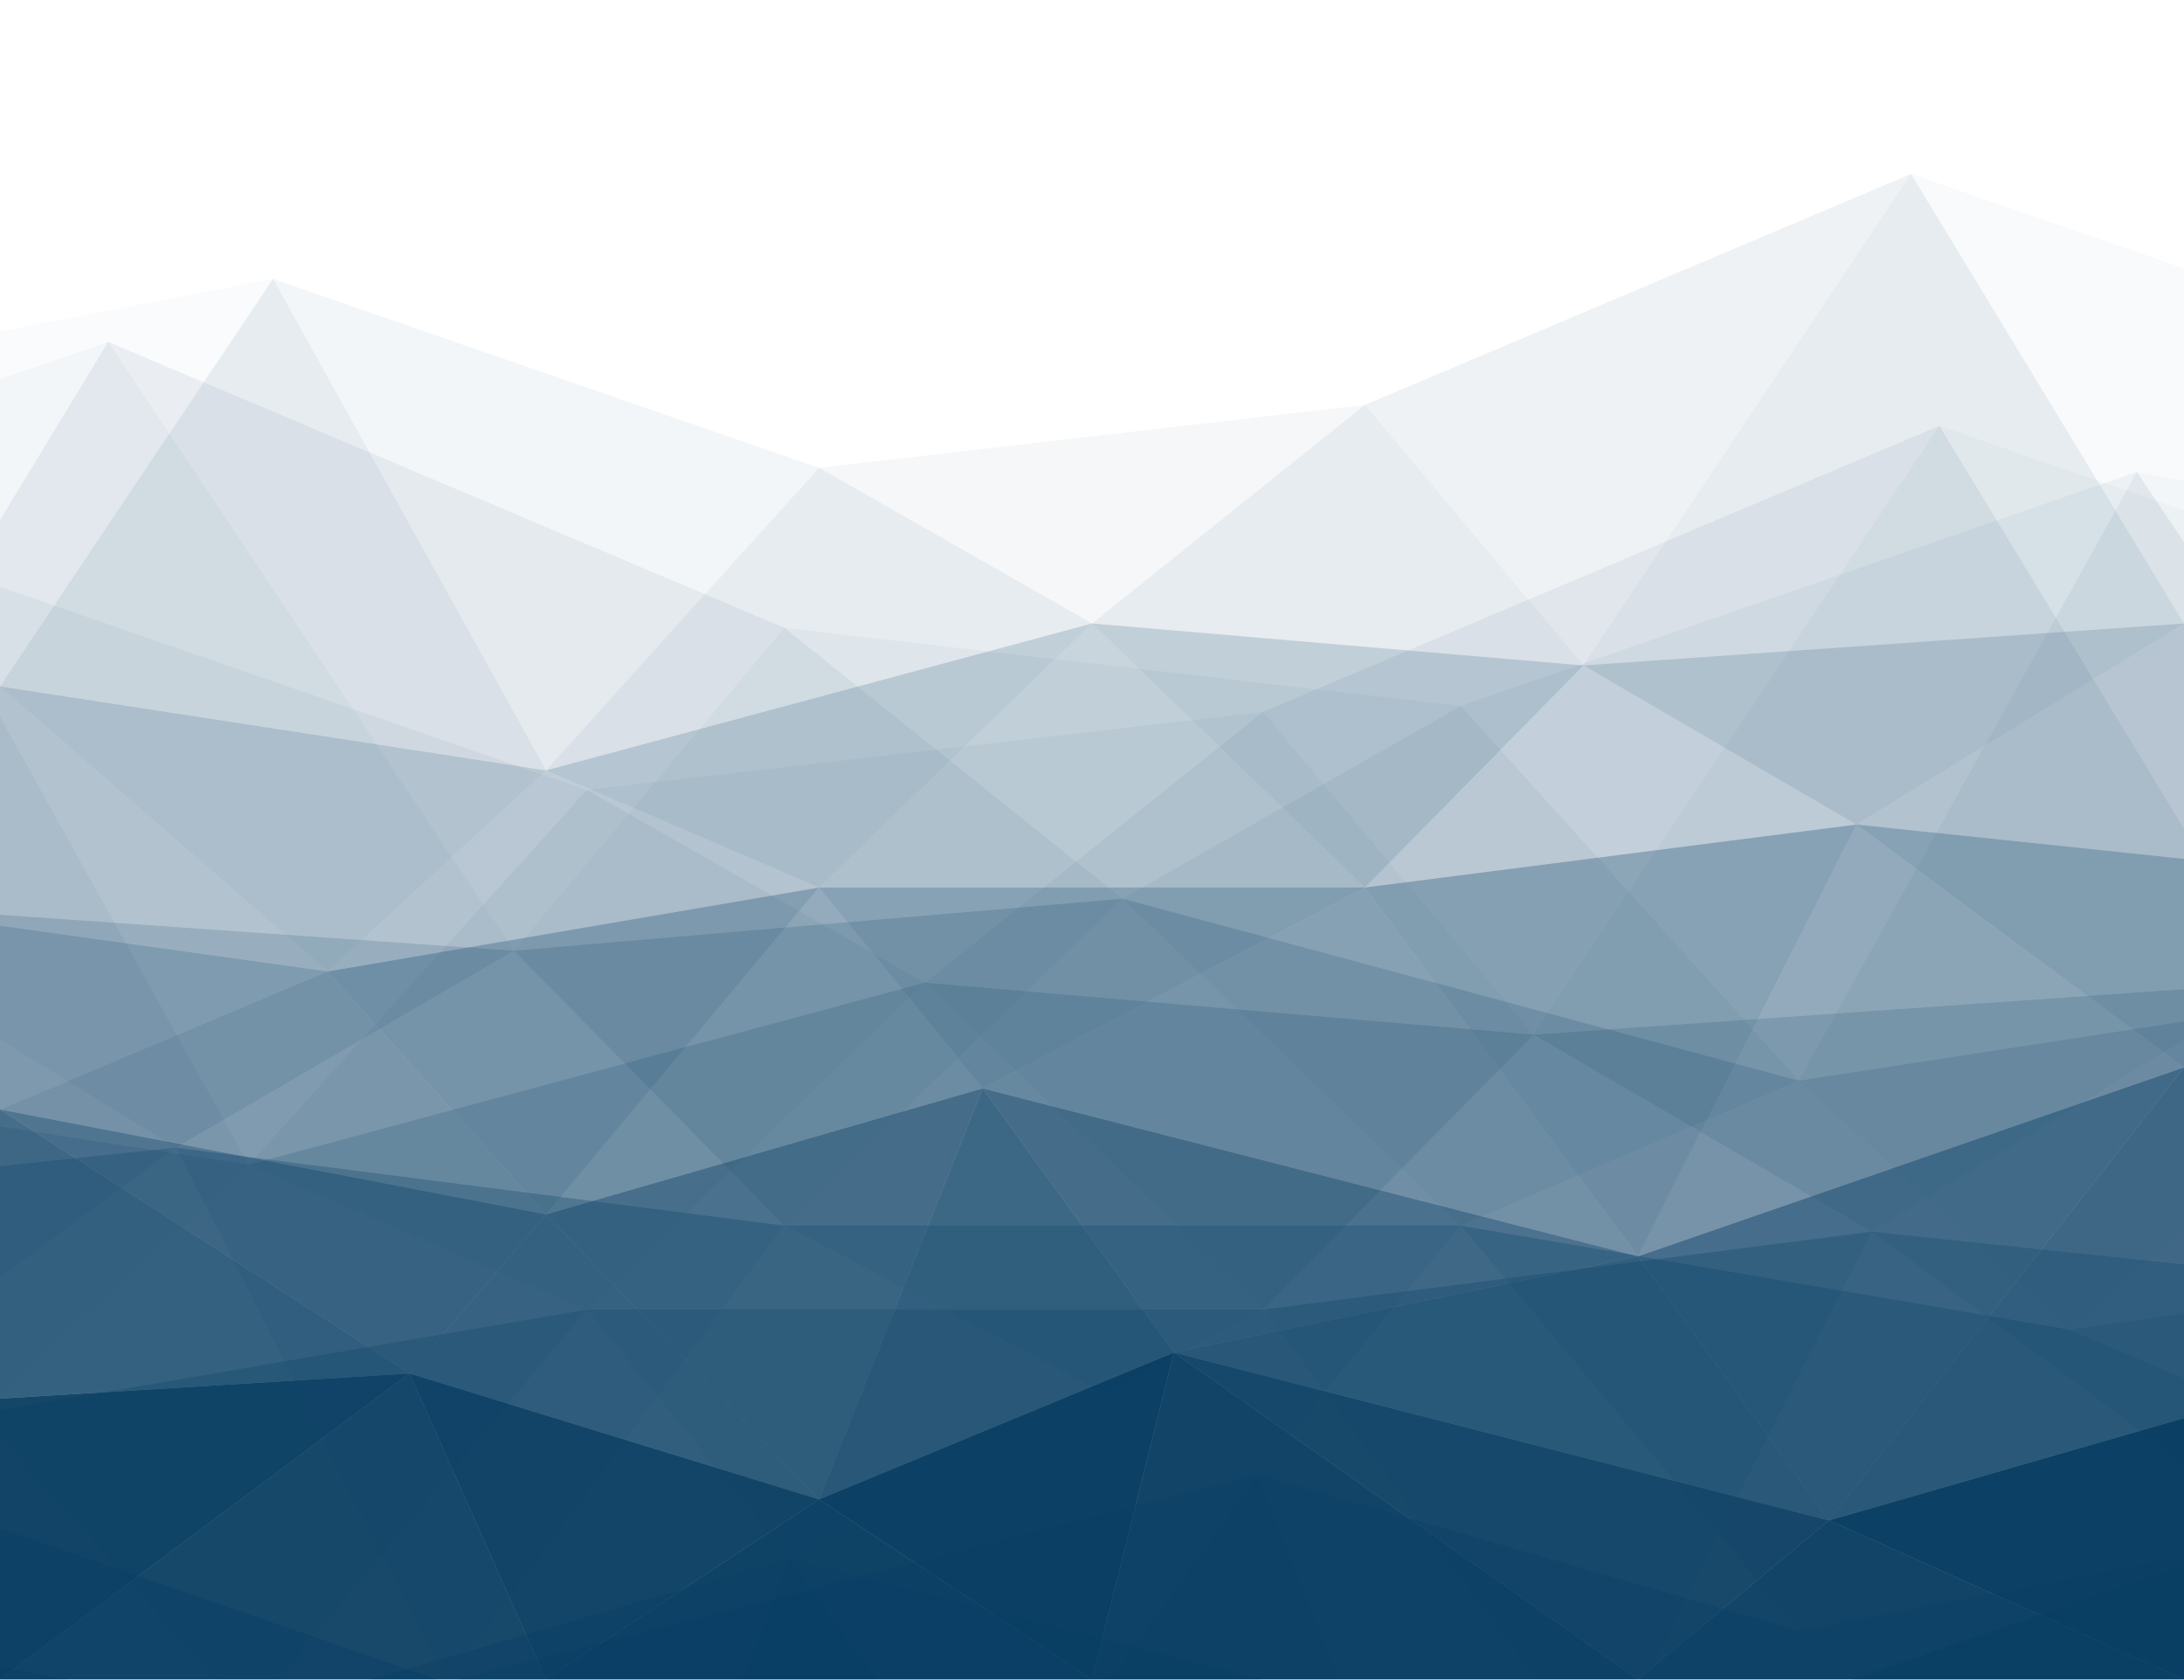
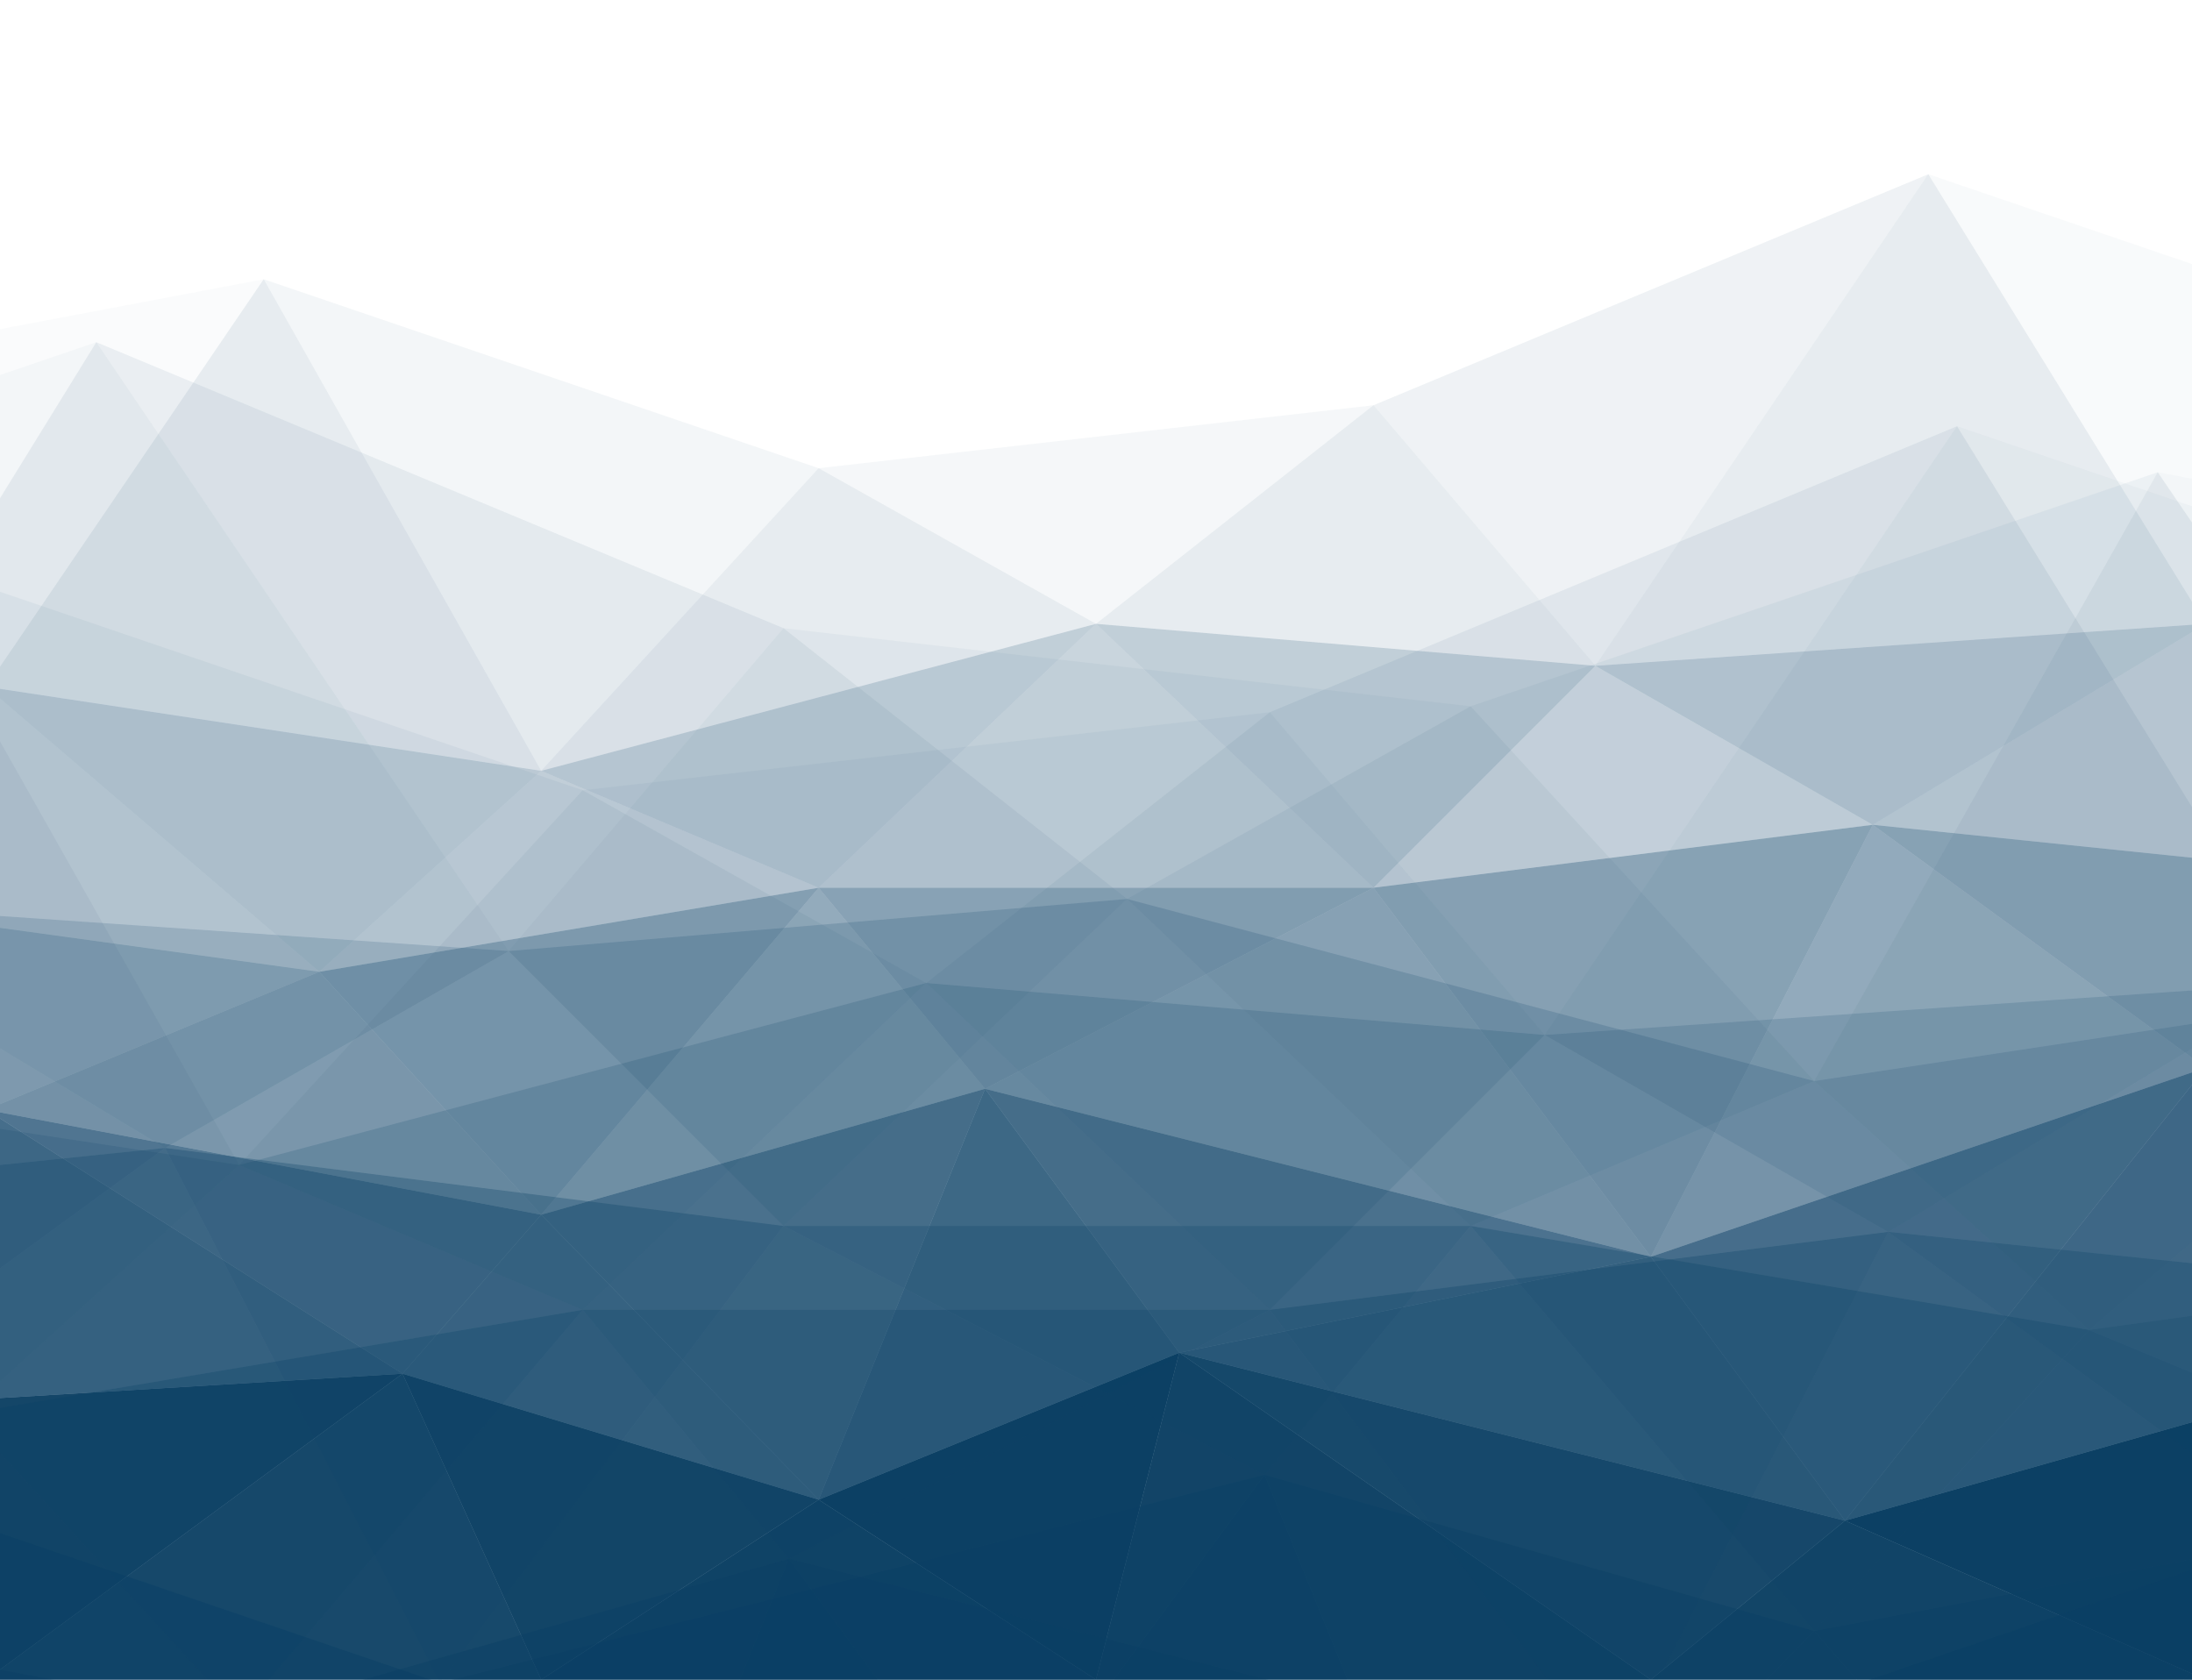
- <svg xmlns="http://www.w3.org/2000/svg" xmlns:xlink="http://www.w3.org/1999/xlink" version="1.1" id="Layer_1" x="0px" y="0px" viewBox="0 0 1966.3 1512" style="enable-background:new 0 0 1966.3 1512;" xml:space="preserve">
-   <style type="text/css">
- 	.st0{clip-path:url(#SVGID_2_);}
- 	.st1{opacity:0.9;fill:#073A5C;enable-background:new    ;}
- 	.st2{opacity:0.95;fill:#073A5C;enable-background:new    ;}
- 	.st3{opacity:0.85;fill:#073A5C;enable-background:new    ;}
- 	.st4{opacity:0.92;fill:#073A5C;enable-background:new    ;}
- 	.st5{opacity:0.65;fill:#083E64;enable-background:new    ;}
- 	.st6{opacity:0.63;fill:#083E64;enable-background:new    ;}
- 	.st7{opacity:0.6;fill:#083E64;enable-background:new    ;}
- 	.st8{opacity:0.34;fill:#083E64;enable-background:new    ;}
- 	.st9{opacity:0.4;fill:#083E64;enable-background:new    ;}
- 	.st10{opacity:0.42;fill:#083E64;enable-background:new    ;}
- 	.st11{opacity:0.35;fill:#083E64;enable-background:new    ;}
- 	.st12{opacity:0.37;fill:#083E64;enable-background:new    ;}
- 	.st13{opacity:0.2;fill:#083E64;enable-background:new    ;}
- 	.st14{opacity:0.24;fill:#083E64;enable-background:new    ;}
- 	.st15{opacity:0.15;fill:#083E64;enable-background:new    ;}
- 	.st16{opacity:0.25;fill:#083E64;enable-background:new    ;}
- 	.st17{opacity:0.22;fill:#083E64;enable-background:new    ;}
- 	.st18{opacity:0.23;fill:#083E64;enable-background:new    ;}
- 	.st19{opacity:3.000000e-02;fill:#083E64;enable-background:new    ;}
- 	.st20{opacity:2.000000e-02;fill:#083E64;enable-background:new    ;}
- 	.st21{opacity:0.1;fill:#083E64;enable-background:new    ;}
- 	.st22{opacity:7.000000e-02;fill:#083E64;enable-background:new    ;}
- 	.st23{opacity:4.000000e-02;fill:#083E64;enable-background:new    ;}
- 	.st24{opacity:5.000000e-02;fill:#083E64;enable-background:new    ;}
- </style>
-   <g>
-     <defs>
-       <rect id="SVGID_1_" x="0" y="-0.3" width="1966.3" height="1512.2" />
-     </defs>
-     <clipPath id="SVGID_2_">
-       <use xlink:href="#SVGID_1_" style="overflow:visible;" />
+ <svg xmlns="http://www.w3.org/2000/svg" id="Layer_1" data-name="Layer 1" viewBox="0 0 1953.68 1497">
+   <defs>
+     <style>.cls-1{fill:none;}.cls-2{clip-path:url(#clip-path);}.cls-3,.cls-4,.cls-5,.cls-6{fill:#073a5c;}.cls-3{opacity:0.9;}.cls-10,.cls-11,.cls-12,.cls-13,.cls-14,.cls-15,.cls-16,.cls-17,.cls-18,.cls-19,.cls-20,.cls-21,.cls-22,.cls-23,.cls-24,.cls-25,.cls-26,.cls-3,.cls-4,.cls-5,.cls-6,.cls-7,.cls-8,.cls-9{isolation:isolate;}.cls-4{opacity:0.95;}.cls-5{opacity:0.85;}.cls-6{opacity:0.92;}.cls-10,.cls-11,.cls-12,.cls-13,.cls-14,.cls-15,.cls-16,.cls-17,.cls-18,.cls-19,.cls-20,.cls-21,.cls-22,.cls-23,.cls-24,.cls-25,.cls-26,.cls-7,.cls-8,.cls-9{fill:#083e64;}.cls-7{opacity:0.65;}.cls-8{opacity:0.63;}.cls-9{opacity:0.6;}.cls-10{opacity:0.34;}.cls-11{opacity:0.4;}.cls-12{opacity:0.42;}.cls-13{opacity:0.35;}.cls-14{opacity:0.37;}.cls-15{opacity:0.2;}.cls-16{opacity:0.24;}.cls-17{opacity:0.15;}.cls-18{opacity:0.25;}.cls-19{opacity:0.22;}.cls-20{opacity:0.23;}.cls-21{opacity:0.03;}.cls-22{opacity:0.02;}.cls-23{opacity:0.1;}.cls-24{opacity:0.07;}.cls-25{opacity:0.04;}.cls-26{opacity:0.05;}</style>
+     <clipPath id="clip-path">
+       <rect class="cls-1" x="-12.16" width="1978" height="1497" />
    </clipPath>
-     <g class="st0">
-       <polygon class="st1" points="368.7,1236.5 0,1511.9 -245.8,1274.3   " />
-       <polygon class="st2" points="2236.7,1198.7 1966.3,1511.9 1646.8,1368.8   " />
-       <polygon class="st3" points="0,1511.9 368.7,1236.5 491.6,1511.9   " />
-       <polygon class="st1" points="737.4,1349.9 491.6,1511.9 368.7,1236.5   " />
-       <polygon class="st4" points="491.6,1511.9 737.4,1349.9 983.2,1511.9   " />
-       <polygon class="st2" points="1056.9,1217.6 983.2,1511.9 737.4,1349.9   " />
-       <polygon class="st1" points="983.2,1511.9 1056.9,1217.6 1474.7,1511.9   " />
-       <polygon class="st3" points="1646.8,1368.8 1474.7,1511.9 1056.9,1217.6   " />
-       <polygon class="st1" points="1474.7,1511.9 1646.8,1368.8 1966.3,1511.9   " />
-       <polygon class="st5" points="1646.8,1368.8 1966.3,961 2236.7,1198.7   " />
-       <polygon class="st5" points="-245.8,1274.3 0,998.8 368.7,1236.5   " />
-       <polygon class="st6" points="1966.3,961 1646.8,1368.8 1474.7,1131.1   " />
-       <polygon class="st5" points="1056.9,1217.6 1474.7,1131.1 1646.8,1368.8   " />
-       <polygon class="st7" points="1474.7,1131.1 1056.9,1217.6 884.8,979.9   " />
-       <polygon class="st5" points="737.4,1349.9 884.8,979.9 1056.9,1217.6   " />
-       <polygon class="st7" points="884.8,979.9 737.4,1349.9 491.6,1093.3   " />
-       <polygon class="st7" points="368.7,1236.5 491.6,1093.3 737.4,1349.9   " />
-       <polygon class="st7" points="491.6,1093.3 368.7,1236.5 0,998.8   " />
-       <polygon class="st8" points="294.9,874.6 0,998.8 -245.8,799   " />
-       <polygon class="st9" points="2212.1,799 1966.3,961 1671.4,742.3   " />
-       <polygon class="st9" points="0,998.8 294.9,874.6 491.6,1093.3   " />
-       <polygon class="st10" points="737.4,799 491.6,1093.3 294.9,874.6   " />
-       <polygon class="st11" points="491.6,1093.3 737.4,799 884.8,979.9   " />
-       <polygon class="st9" points="1228.9,799 884.8,979.9 737.4,799   " />
-       <polygon class="st12" points="884.8,979.9 1228.9,799 1474.7,1131.1   " />
-       <polygon class="st9" points="1671.4,742.3 1474.7,1131.1 1228.9,799   " />
-       <polygon class="st11" points="1474.7,1131.1 1671.4,742.3 1966.3,961   " />
-       <polygon class="st13" points="1671.4,742.3 1966.3,561.3 2212.1,799   " />
-       <polygon class="st13" points="-245.8,799 0,618 294.9,874.6   " />
-       <polygon class="st14" points="1966.3,561.3 1671.4,742.3 1425.6,599.1   " />
-       <polygon class="st15" points="1228.9,799 1425.6,599.1 1671.4,742.3   " />
-       <polygon class="st16" points="1425.6,599.1 1228.9,799 983.2,561.3   " />
-       <polygon class="st17" points="737.4,799 983.2,561.3 1228.9,799   " />
-       <polygon class="st16" points="983.2,561.3 737.4,799 491.6,693.6   " />
-       <polygon class="st13" points="294.9,874.6 491.6,693.6 737.4,799   " />
-       <polygon class="st18" points="491.6,693.6 294.9,874.6 0,618   " />
-       <polygon class="st19" points="1720.5,156.6 1966.3,561.3 2212.1,326.7   " />
-       <polygon class="st20" points="-245.8,345.6 0,618 245.8,251.1   " />
-       <polygon class="st21" points="1966.3,561.3 1720.5,156.6 1425.6,599.1   " />
-       <polygon class="st22" points="1228.9,364.5 1425.6,599.1 1720.5,156.6   " />
-       <polygon class="st21" points="1425.6,599.1 1228.9,364.5 983.2,561.3   " />
-       <polygon class="st23" points="737.4,421.2 983.2,561.3 1228.9,364.5   " />
-       <polygon class="st21" points="983.2,561.3 737.4,421.2 491.6,693.6   " />
-       <polygon class="st24" points="245.8,251.1 491.6,693.6 737.4,421.2   " />
-       <polygon class="st21" points="491.6,693.6 245.8,251.1 0,618   " />
-       <polygon class="st1" points="1771.7,1645.2 2228.3,1986.4 2532.7,1692   " />
-       <polygon class="st2" points="-541.8,1598.4 -207,1986.4 188.7,1809.1   " />
-       <polygon class="st3" points="2228.3,1986.4 1771.7,1645.2 1619.5,1986.4   " />
-       <polygon class="st1" points="1315.1,1785.7 1619.5,1986.4 1771.7,1645.2   " />
-       <polygon class="st4" points="1619.5,1986.4 1315.1,1785.7 1010.7,1986.4   " />
-       <polygon class="st2" points="919.3,1621.8 1010.7,1986.4 1315.1,1785.7   " />
-       <polygon class="st1" points="1010.7,1986.4 919.3,1621.8 401.8,1986.4   " />
-       <polygon class="st3" points="188.7,1809.1 401.8,1986.4 919.3,1621.8   " />
-       <polygon class="st1" points="401.8,1986.4 188.7,1809.1 -207,1986.4   " />
-       <polygon class="st5" points="188.7,1809.1 -207,1304.1 -541.8,1598.4   " />
-       <polygon class="st5" points="2532.7,1692 2228.3,1350.9 1771.7,1645.2   " />
-       <polygon class="st6" points="-207,1304.1 188.7,1809.1 401.8,1514.8   " />
-       <polygon class="st5" points="919.3,1621.8 401.8,1514.8 188.7,1809.1   " />
-       <polygon class="st7" points="401.8,1514.8 919.3,1621.8 1132.4,1327.5   " />
-       <polygon class="st5" points="1315.1,1785.7 1132.4,1327.5 919.3,1621.8   " />
-       <polygon class="st7" points="1132.4,1327.5 1315.1,1785.7 1619.5,1468   " />
-       <polygon class="st7" points="1771.7,1645.2 1619.5,1468 1315.1,1785.7   " />
-       <polygon class="st7" points="1619.5,1468 1771.7,1645.2 2228.3,1350.9   " />
-       <polygon class="st8" points="1863,1197 2228.3,1350.9 2532.7,1103.4   " />
-       <polygon class="st9" points="-511.4,1103.4 -207,1304.1 158.3,1033.2   " />
-       <polygon class="st9" points="2228.3,1350.9 1863,1197 1619.5,1468   " />
-       <polygon class="st10" points="1315.1,1103.4 1619.5,1468 1863,1197   " />
-       <polygon class="st11" points="1619.5,1468 1315.1,1103.4 1132.4,1327.5   " />
-       <polygon class="st9" points="706.2,1103.4 1132.4,1327.5 1315.1,1103.4   " />
-       <polygon class="st12" points="1132.4,1327.5 706.2,1103.4 401.8,1514.8   " />
-       <polygon class="st9" points="158.3,1033.2 401.8,1514.8 706.2,1103.4   " />
-       <polygon class="st11" points="401.8,1514.8 158.3,1033.2 -207,1304.1   " />
-       <polygon class="st13" points="158.3,1033.2 -207,809.1 -511.4,1103.4   " />
-       <polygon class="st13" points="2532.7,1103.4 2228.3,879.3 1863,1197   " />
-       <polygon class="st14" points="-207,809.1 158.3,1033.2 462.7,855.9   " />
-       <polygon class="st15" points="706.3,1103.4 462.7,855.9 158.3,1033.2   " />
-       <polygon class="st16" points="462.7,855.9 706.3,1103.4 1010.7,809.1   " />
-       <polygon class="st17" points="1315.1,1103.4 1010.7,809.1 706.3,1103.4   " />
-       <polygon class="st16" points="1010.7,809.1 1315.1,1103.4 1619.5,972.9   " />
-       <polygon class="st13" points="1863,1197 1619.5,972.9 1315.1,1103.4   " />
-       <polygon class="st18" points="1619.5,972.9 1863,1197 2228.3,879.3   " />
-       <polygon class="st19" points="97.4,307.8 -207,809.1 -511.4,518.5   " />
-       <polygon class="st20" points="2532.7,541.9 2228.3,879.3 1923.9,424.9   " />
-       <polygon class="st21" points="-207,809.1 97.4,307.8 462.7,855.9   " />
-       <polygon class="st22" points="706.3,565.3 462.7,855.9 97.4,307.8   " />
-       <polygon class="st21" points="462.7,855.9 706.3,565.3 1010.7,809.1   " />
-       <polygon class="st23" points="1315.1,635.6 1010.7,809.1 706.3,565.3   " />
-       <polygon class="st21" points="1010.7,809.1 1315.1,635.6 1619.5,972.9   " />
-       <polygon class="st24" points="1923.9,424.9 1619.5,972.9 1315.1,635.6   " />
-       <polygon class="st21" points="1619.5,972.9 1923.9,424.9 2228.3,879.3   " />
-       <polygon class="st1" points="71.7,1720.8 -384.9,2062 -689.3,1767.7   " />
-       <polygon class="st2" points="2385.3,1674 2050.4,2062 1654.7,1884.7   " />
-       <polygon class="st3" points="-384.9,2062 71.7,1720.8 223.9,2062   " />
-       <polygon class="st1" points="528.3,1861.3 223.9,2062 71.7,1720.8   " />
-       <polygon class="st4" points="223.9,2062 528.3,1861.3 832.7,2062   " />
-       <polygon class="st2" points="924.1,1697.4 832.7,2062 528.3,1861.3   " />
-       <polygon class="st1" points="832.7,2062 924.1,1697.4 1441.6,2062   " />
-       <polygon class="st3" points="1654.7,1884.7 1441.6,2062 924.1,1697.4   " />
-       <polygon class="st1" points="1441.6,2062 1654.7,1884.7 2050.4,2062   " />
-       <polygon class="st5" points="1654.7,1884.7 2050.4,1379.7 2385.3,1674   " />
-       <polygon class="st5" points="-689.3,1767.7 -384.9,1426.5 71.7,1720.8   " />
-       <polygon class="st6" points="2050.4,1379.7 1654.7,1884.7 1441.6,1590.4   " />
-       <polygon class="st5" points="924.1,1697.4 1441.6,1590.4 1654.7,1884.7   " />
-       <polygon class="st7" points="1441.6,1590.4 924.1,1697.4 711,1403.1   " />
-       <polygon class="st5" points="528.3,1861.3 711,1403.1 924.1,1697.4   " />
-       <polygon class="st7" points="711,1403.1 528.3,1861.3 223.9,1543.6   " />
-       <polygon class="st7" points="71.7,1720.8 223.9,1543.6 528.3,1861.3   " />
-       <polygon class="st7" points="223.9,1543.6 71.7,1720.8 -384.9,1426.5   " />
-       <polygon class="st8" points="-19.6,1272.7 -384.9,1426.5 -689.3,1179   " />
-       <polygon class="st9" points="2354.8,1179 2050.4,1379.7 1685.1,1108.8   " />
-       <polygon class="st9" points="-384.9,1426.5 -19.6,1272.7 223.9,1543.6   " />
-       <polygon class="st10" points="528.3,1179 223.9,1543.6 -19.6,1272.7   " />
-       <polygon class="st11" points="223.9,1543.6 528.3,1179 711,1403.1   " />
-       <polygon class="st9" points="1137.2,1179 711,1403.1 528.3,1179   " />
-       <polygon class="st12" points="711,1403.1 1137.2,1179 1441.6,1590.4   " />
-       <polygon class="st9" points="1685.1,1108.8 1441.6,1590.4 1137.2,1179   " />
-       <polygon class="st11" points="1441.6,1590.4 1685.1,1108.8 2050.4,1379.7   " />
-       <polygon class="st13" points="1685.1,1108.8 2050.4,884.7 2354.8,1179   " />
-       <polygon class="st13" points="-689.3,1179 -384.9,954.9 -19.6,1272.7   " />
-       <polygon class="st14" points="2050.4,884.7 1685.1,1108.8 1380.7,931.5   " />
-       <polygon class="st15" points="1137.1,1179 1380.7,931.5 1685.1,1108.8   " />
-       <polygon class="st16" points="1380.7,931.5 1137.1,1179 832.7,884.7   " />
-       <polygon class="st17" points="528.3,1179 832.7,884.7 1137.1,1179   " />
-       <polygon class="st16" points="832.7,884.7 528.3,1179 223.9,1048.6   " />
-       <polygon class="st13" points="-19.6,1272.7 223.9,1048.6 528.3,1179   " />
-       <polygon class="st18" points="223.9,1048.6 -19.6,1272.7 -384.9,954.9   " />
-       <polygon class="st19" points="1746,383.4 2050.4,884.7 2354.8,594.1   " />
-       <polygon class="st20" points="-689.3,617.5 -384.9,954.9 -80.5,500.5   " />
-       <polygon class="st21" points="2050.4,884.7 1746,383.4 1380.7,931.5   " />
-       <polygon class="st22" points="1137.1,640.9 1380.7,931.5 1746,383.4   " />
-       <polygon class="st21" points="1380.7,931.5 1137.1,640.9 832.7,884.7   " />
-       <polygon class="st23" points="528.3,711.2 832.7,884.7 1137.1,640.9   " />
-       <polygon class="st21" points="832.7,884.7 528.3,711.2 223.9,1048.6   " />
-       <polygon class="st24" points="-80.5,500.5 223.9,1048.6 528.3,711.2   " />
-       <polygon class="st21" points="223.9,1048.6 -80.5,500.5 -384.9,954.9   " />
-     </g>
+   </defs>
+   <g class="cls-2">
+     <polygon class="cls-3" points="358.74 1224.3 -12.16 1497 -259.36 1261.7 358.74 1224.3" />
+   </g>
+   <g class="cls-2">
+     <polygon class="cls-4" points="2237.84 1186.9 1965.84 1497 1644.44 1355.3 2237.84 1186.9" />
+   </g>
+   <g class="cls-2">
+     <polygon class="cls-5" points="-12.16 1497 358.74 1224.3 482.34 1497 -12.16 1497" />
+   </g>
+   <g class="cls-2">
+     <polygon class="cls-3" points="729.64 1336.6 482.34 1497 358.74 1224.3 729.64 1336.6" />
+   </g>
+   <g class="cls-2">
+     <polygon class="cls-6" points="482.34 1497 729.64 1336.6 976.84 1497 482.34 1497" />
+   </g>
+   <g class="cls-2">
+     <polygon class="cls-4" points="1051.04 1205.6 976.84 1497 729.64 1336.6 1051.04 1205.6" />
+   </g>
+   <g class="cls-2">
+     <polygon class="cls-3" points="976.84 1497 1051.04 1205.6 1471.34 1497 976.84 1497" />
+   </g>
+   <g class="cls-2">
+     <polygon class="cls-5" points="1644.44 1355.3 1471.34 1497 1051.04 1205.6 1644.44 1355.3" />
+   </g>
+   <g class="cls-2">
+     <polygon class="cls-3" points="1471.34 1497 1644.44 1355.3 1965.84 1497 1471.34 1497" />
+   </g>
+   <g class="cls-2">
+     <polygon class="cls-7" points="1644.44 1355.3 1965.84 951.6 2237.84 1186.9 1644.44 1355.3" />
+   </g>
+   <g class="cls-2">
+     <polygon class="cls-7" points="-259.36 1261.7 -12.16 989.1 358.74 1224.3 -259.36 1261.7" />
+   </g>
+   <g class="cls-2">
+     <polygon class="cls-8" points="1965.84 951.6 1644.44 1355.3 1471.34 1120.1 1965.84 951.6" />
+   </g>
+   <g class="cls-2">
+     <polygon class="cls-7" points="1051.04 1205.6 1471.34 1120.1 1644.44 1355.3 1051.04 1205.6" />
+   </g>
+   <g class="cls-2">
+     <polygon class="cls-9" points="1471.34 1120.1 1051.04 1205.6 877.94 970.4 1471.34 1120.1" />
+   </g>
+   <g class="cls-2">
+     <polygon class="cls-7" points="729.64 1336.6 877.94 970.4 1051.04 1205.6 729.64 1336.6" />
+   </g>
+   <g class="cls-2">
+     <polygon class="cls-9" points="877.94 970.4 729.64 1336.6 482.34 1082.6 877.94 970.4" />
+   </g>
+   <g class="cls-2">
+     <polygon class="cls-9" points="358.74 1224.3 482.34 1082.6 729.64 1336.6 358.74 1224.3" />
+   </g>
+   <g class="cls-2">
+     <polygon class="cls-9" points="482.34 1082.6 358.74 1224.3 -12.16 989.1 482.34 1082.6" />
+   </g>
+   <g class="cls-2">
+     <polygon class="cls-10" points="284.54 866.1 -12.16 989.1 -259.36 791.2 284.54 866.1" />
+   </g>
+   <g class="cls-2">
+     <polygon class="cls-11" points="2213.14 791.2 1965.84 951.6 1669.14 735.1 2213.14 791.2" />
+   </g>
+   <g class="cls-2">
+     <polygon class="cls-11" points="-12.16 989.1 284.54 866.1 482.34 1082.6 -12.16 989.1" />
+   </g>
+   <g class="cls-2">
+     <polygon class="cls-12" points="729.64 791.2 482.34 1082.6 284.54 866.1 729.64 791.2" />
+   </g>
+   <g class="cls-2">
+     <polygon class="cls-13" points="482.34 1082.6 729.64 791.2 877.94 970.4 482.34 1082.6" />
+   </g>
+   <g class="cls-2">
+     <polygon class="cls-11" points="1224.14 791.2 877.94 970.4 729.64 791.2 1224.14 791.2" />
+   </g>
+   <g class="cls-2">
+     <polygon class="cls-14" points="877.94 970.4 1224.14 791.2 1471.34 1120.1 877.94 970.4" />
+   </g>
+   <g class="cls-2">
+     <polygon class="cls-11" points="1669.14 735.1 1471.34 1120.1 1224.14 791.2 1669.14 735.1" />
+   </g>
+   <g class="cls-2">
+     <polygon class="cls-13" points="1471.34 1120.1 1669.14 735.1 1965.84 951.6 1471.34 1120.1" />
+   </g>
+   <g class="cls-2">
+     <polygon class="cls-15" points="1669.14 735.1 1965.84 556 2213.14 791.2 1669.14 735.1" />
+   </g>
+   <g class="cls-2">
+     <polygon class="cls-15" points="-259.36 791.2 -12.16 612.1 284.54 866.1 -259.36 791.2" />
+   </g>
+   <g class="cls-2">
+     <polygon class="cls-16" points="1965.84 556 1669.14 735.1 1421.94 593.4 1965.84 556" />
+   </g>
+   <g class="cls-2">
+     <polygon class="cls-17" points="1224.14 791.2 1421.94 593.4 1669.14 735.1 1224.14 791.2" />
+   </g>
+   <g class="cls-2">
+     <polygon class="cls-18" points="1421.94 593.4 1224.14 791.2 976.84 556 1421.94 593.4" />
+   </g>
+   <g class="cls-2">
+     <polygon class="cls-19" points="729.64 791.2 976.84 556 1224.14 791.2 729.64 791.2" />
+   </g>
+   <g class="cls-2">
+     <polygon class="cls-18" points="976.84 556 729.64 791.2 482.34 687 976.84 556" />
+   </g>
+   <g class="cls-2">
+     <polygon class="cls-15" points="284.54 866.1 482.34 687 729.64 791.2 284.54 866.1" />
+   </g>
+   <g class="cls-2">
+     <polygon class="cls-20" points="482.34 687 284.54 866.1 -12.16 612.1 482.34 687" />
+   </g>
+   <g class="cls-2">
+     <polygon class="cls-21" points="1718.64 155.3 1965.84 556 2213.14 323.7 1718.64 155.3" />
+   </g>
+   <g class="cls-2">
+     <polygon class="cls-22" points="-259.36 342.4 -12.16 612.1 235.14 248.9 -259.36 342.4" />
+   </g>
+   <g class="cls-2">
+     <polygon class="cls-23" points="1965.84 556 1718.64 155.3 1421.94 593.4 1965.84 556" />
+   </g>
+   <g class="cls-2">
+     <polygon class="cls-24" points="1224.14 361.2 1421.94 593.4 1718.64 155.3 1224.14 361.2" />
+   </g>
+   <g class="cls-2">
+     <polygon class="cls-23" points="1421.94 593.4 1224.14 361.2 976.84 556 1421.94 593.4" />
+   </g>
+   <g class="cls-2">
+     <polygon class="cls-25" points="729.64 417.3 976.84 556 1224.14 361.2 729.64 417.3" />
+   </g>
+   <g class="cls-2">
+     <polygon class="cls-23" points="976.84 556 729.64 417.3 482.34 687 976.84 556" />
+   </g>
+   <g class="cls-2">
+     <polygon class="cls-26" points="235.04 248.9 482.34 687 729.64 417.3 235.04 248.9" />
+   </g>
+   <g class="cls-2">
+     <polygon class="cls-23" points="482.34 687 235.04 248.9 -12.16 612.1 482.34 687" />
+   </g>
+   <g class="cls-2">
+     <polygon class="cls-7" points="177.74 1791.2 -220.36 1291.3 -557.16 1582.6 177.74 1791.2" />
+     <polygon class="cls-7" points="2535.64 1675.3 2229.34 1337.6 1770.04 1629 2535.64 1675.3" />
+     <polygon class="cls-8" points="-220.36 1291.3 177.74 1791.2 392.04 1499.8 -220.36 1291.3" />
+     <polygon class="cls-9" points="392.04 1499.8 912.64 1605.8 1127.04 1314.4 392.04 1499.8" />
+     <polygon class="cls-7" points="1310.74 1768 1127.04 1314.4 912.64 1605.8 1310.74 1768" />
+     <polygon class="cls-9" points="1127.04 1314.4 1310.74 1768 1616.94 1453.5 1127.04 1314.4" />
+     <polygon class="cls-9" points="1770.04 1629 1616.94 1453.5 1310.74 1768 1770.04 1629" />
+     <polygon class="cls-9" points="1616.94 1453.5 1770.04 1629 2229.44 1337.6 1616.94 1453.5" />
+     <polygon class="cls-10" points="1861.94 1185.3 2229.34 1337.6 2535.64 1092.6 1861.94 1185.3" />
+     <polygon class="cls-11" points="-526.56 1092.6 -220.36 1291.3 147.14 1023.1 -526.56 1092.6" />
+     <polygon class="cls-11" points="2229.34 1337.6 1861.94 1185.3 1616.94 1453.5 2229.34 1337.6" />
+     <polygon class="cls-12" points="1310.74 1092.6 1616.94 1453.5 1861.94 1185.3 1310.74 1092.6" />
+     <polygon class="cls-13" points="1616.94 1453.5 1310.74 1092.6 1127.04 1314.4 1616.94 1453.5" />
+     <polygon class="cls-11" points="698.34 1092.6 1127.04 1314.4 1310.74 1092.6 698.34 1092.6" />
+     <polygon class="cls-14" points="1127.04 1314.4 698.34 1092.6 392.04 1499.8 1127.04 1314.4" />
+     <polygon class="cls-11" points="147.14 1023.1 392.04 1499.8 698.34 1092.6 147.14 1023.1" />
+     <polygon class="cls-13" points="392.04 1499.8 147.14 1023.1 -220.36 1291.3 392.04 1499.8" />
+     <polygon class="cls-15" points="147.14 1023.1 -220.36 801.2 -526.56 1092.6 147.14 1023.1" />
+     <polygon class="cls-15" points="2535.64 1092.6 2229.34 870.8 1861.94 1185.3 2535.64 1092.6" />
+     <polygon class="cls-16" points="-220.36 801.2 147.14 1023.1 453.34 847.6 -220.36 801.2" />
+     <polygon class="cls-17" points="698.34 1092.6 453.34 847.6 147.14 1023.1 698.34 1092.6" />
+     <polygon class="cls-18" points="453.34 847.6 698.34 1092.6 1004.54 801.2 453.34 847.6" />
+     <polygon class="cls-19" points="1310.74 1092.6 1004.54 801.2 698.34 1092.6 1310.74 1092.6" />
+     <polygon class="cls-18" points="1004.54 801.2 1310.74 1092.6 1616.94 963.5 1004.54 801.2" />
+     <polygon class="cls-15" points="1861.94 1185.3 1616.94 963.5 1310.74 1092.6 1861.94 1185.3" />
+     <polygon class="cls-20" points="1616.94 963.5 1861.94 1185.3 2229.44 870.8 1616.94 963.5" />
+     <polygon class="cls-21" points="85.84 305 -220.36 801.2 -526.56 513.6 85.84 305" />
+     <polygon class="cls-22" points="2535.64 536.8 2229.34 870.8 1923.14 420.9 2535.64 536.8" />
+     <polygon class="cls-23" points="-220.36 801.2 85.84 305 453.34 847.6 -220.36 801.2" />
+     <polygon class="cls-24" points="698.34 559.9 453.34 847.6 85.84 305 698.34 559.9" />
+     <polygon class="cls-23" points="453.34 847.6 698.34 559.9 1004.54 801.2 453.34 847.6" />
+     <polygon class="cls-25" points="1310.74 629.5 1004.54 801.2 698.34 559.9 1310.74 629.5" />
+     <polygon class="cls-23" points="1004.54 801.2 1310.74 629.5 1616.94 963.5 1004.54 801.2" />
+     <polygon class="cls-26" points="1923.14 420.9 1616.94 963.5 1310.74 629.5 1923.14 420.9" />
+     <polygon class="cls-23" points="1616.94 963.5 1923.14 420.9 2229.44 870.8 1616.94 963.5" />
+   </g>
+   <g class="cls-2">
+     <polygon class="cls-7" points="1652.34 1866 2050.44 1366.1 2387.24 1657.5 1652.34 1866" />
+     <polygon class="cls-7" points="-705.56 1750.2 -399.36 1412.5 60.04 1703.8 -705.56 1750.2" />
+     <polygon class="cls-8" points="2050.44 1366.1 1652.34 1866 1437.94 1574.7 2050.44 1366.1" />
+     <polygon class="cls-9" points="1437.94 1574.7 917.44 1680.6 703.04 1389.3 1437.94 1574.7" />
+     <polygon class="cls-7" points="519.34 1842.9 703.04 1389.3 917.44 1680.6 519.34 1842.9" />
+     <polygon class="cls-9" points="703.04 1389.3 519.34 1842.9 213.14 1528.3 703.04 1389.3" />
+     <polygon class="cls-9" points="213.14 1528.3 60.04 1703.8 -399.36 1412.5 213.14 1528.3" />
+     <polygon class="cls-11" points="2356.64 1167.4 2050.44 1366.1 1682.94 1097.9 2356.64 1167.4" />
+     <polygon class="cls-11" points="-399.36 1412.5 -31.86 1260.1 213.14 1528.3 -399.36 1412.5" />
+     <polygon class="cls-12" points="519.34 1167.4 213.14 1528.3 -31.86 1260.1 519.34 1167.4" />
+     <polygon class="cls-13" points="213.14 1528.3 519.34 1167.4 703.04 1389.3 213.14 1528.3" />
+     <polygon class="cls-11" points="1131.74 1167.4 703.04 1389.3 519.34 1167.4 1131.74 1167.4" />
+     <polygon class="cls-14" points="703.04 1389.3 1131.74 1167.4 1437.94 1574.7 703.04 1389.3" />
+     <polygon class="cls-11" points="1682.94 1097.9 1437.94 1574.7 1131.74 1167.4 1682.94 1097.9" />
+     <polygon class="cls-13" points="1437.94 1574.7 1682.94 1097.9 2050.44 1366.1 1437.94 1574.7" />
+     <polygon class="cls-15" points="1682.94 1097.9 2050.44 876.1 2356.64 1167.4 1682.94 1097.9" />
+     <polygon class="cls-16" points="2050.44 876.1 1682.94 1097.9 1376.74 922.4 2050.44 876.1" />
+     <polygon class="cls-17" points="1131.74 1167.4 1376.74 922.4 1682.94 1097.9 1131.74 1167.4" />
+     <polygon class="cls-18" points="1376.74 922.4 1131.74 1167.4 825.54 876.1 1376.74 922.4" />
+     <polygon class="cls-19" points="519.34 1167.4 825.54 876.1 1131.74 1167.4 519.34 1167.4" />
+     <polygon class="cls-18" points="825.54 876.1 519.34 1167.4 213.14 1038.3 825.54 876.1" />
+     <polygon class="cls-15" points="-31.86 1260.1 213.14 1038.3 519.34 1167.4 -31.86 1260.1" />
+     <polygon class="cls-20" points="213.14 1038.3 -31.86 1260.1 -399.36 945.6 213.14 1038.3" />
+     <polygon class="cls-21" points="1744.24 379.9 2050.44 876.1 2356.64 588.4 1744.24 379.9" />
+     <polygon class="cls-23" points="2050.44 876.1 1744.24 379.9 1376.74 922.4 2050.44 876.1" />
+     <polygon class="cls-24" points="1131.74 634.8 1376.74 922.4 1744.24 379.9 1131.74 634.8" />
+     <polygon class="cls-23" points="1376.74 922.4 1131.74 634.8 825.54 876.1 1376.74 922.4" />
+     <polygon class="cls-25" points="519.34 704.3 825.54 876.1 1131.74 634.8 519.34 704.3" />
+     <polygon class="cls-23" points="825.54 876.1 519.34 704.3 213.14 1038.3 825.54 876.1" />
+     <polygon class="cls-26" points="-93.16 495.7 213.14 1038.3 519.34 704.3 -93.16 495.7" />
+     <polygon class="cls-23" points="213.14 1038.3 -93.16 495.7 -399.36 945.6 213.14 1038.3" />
  </g>
</svg>
